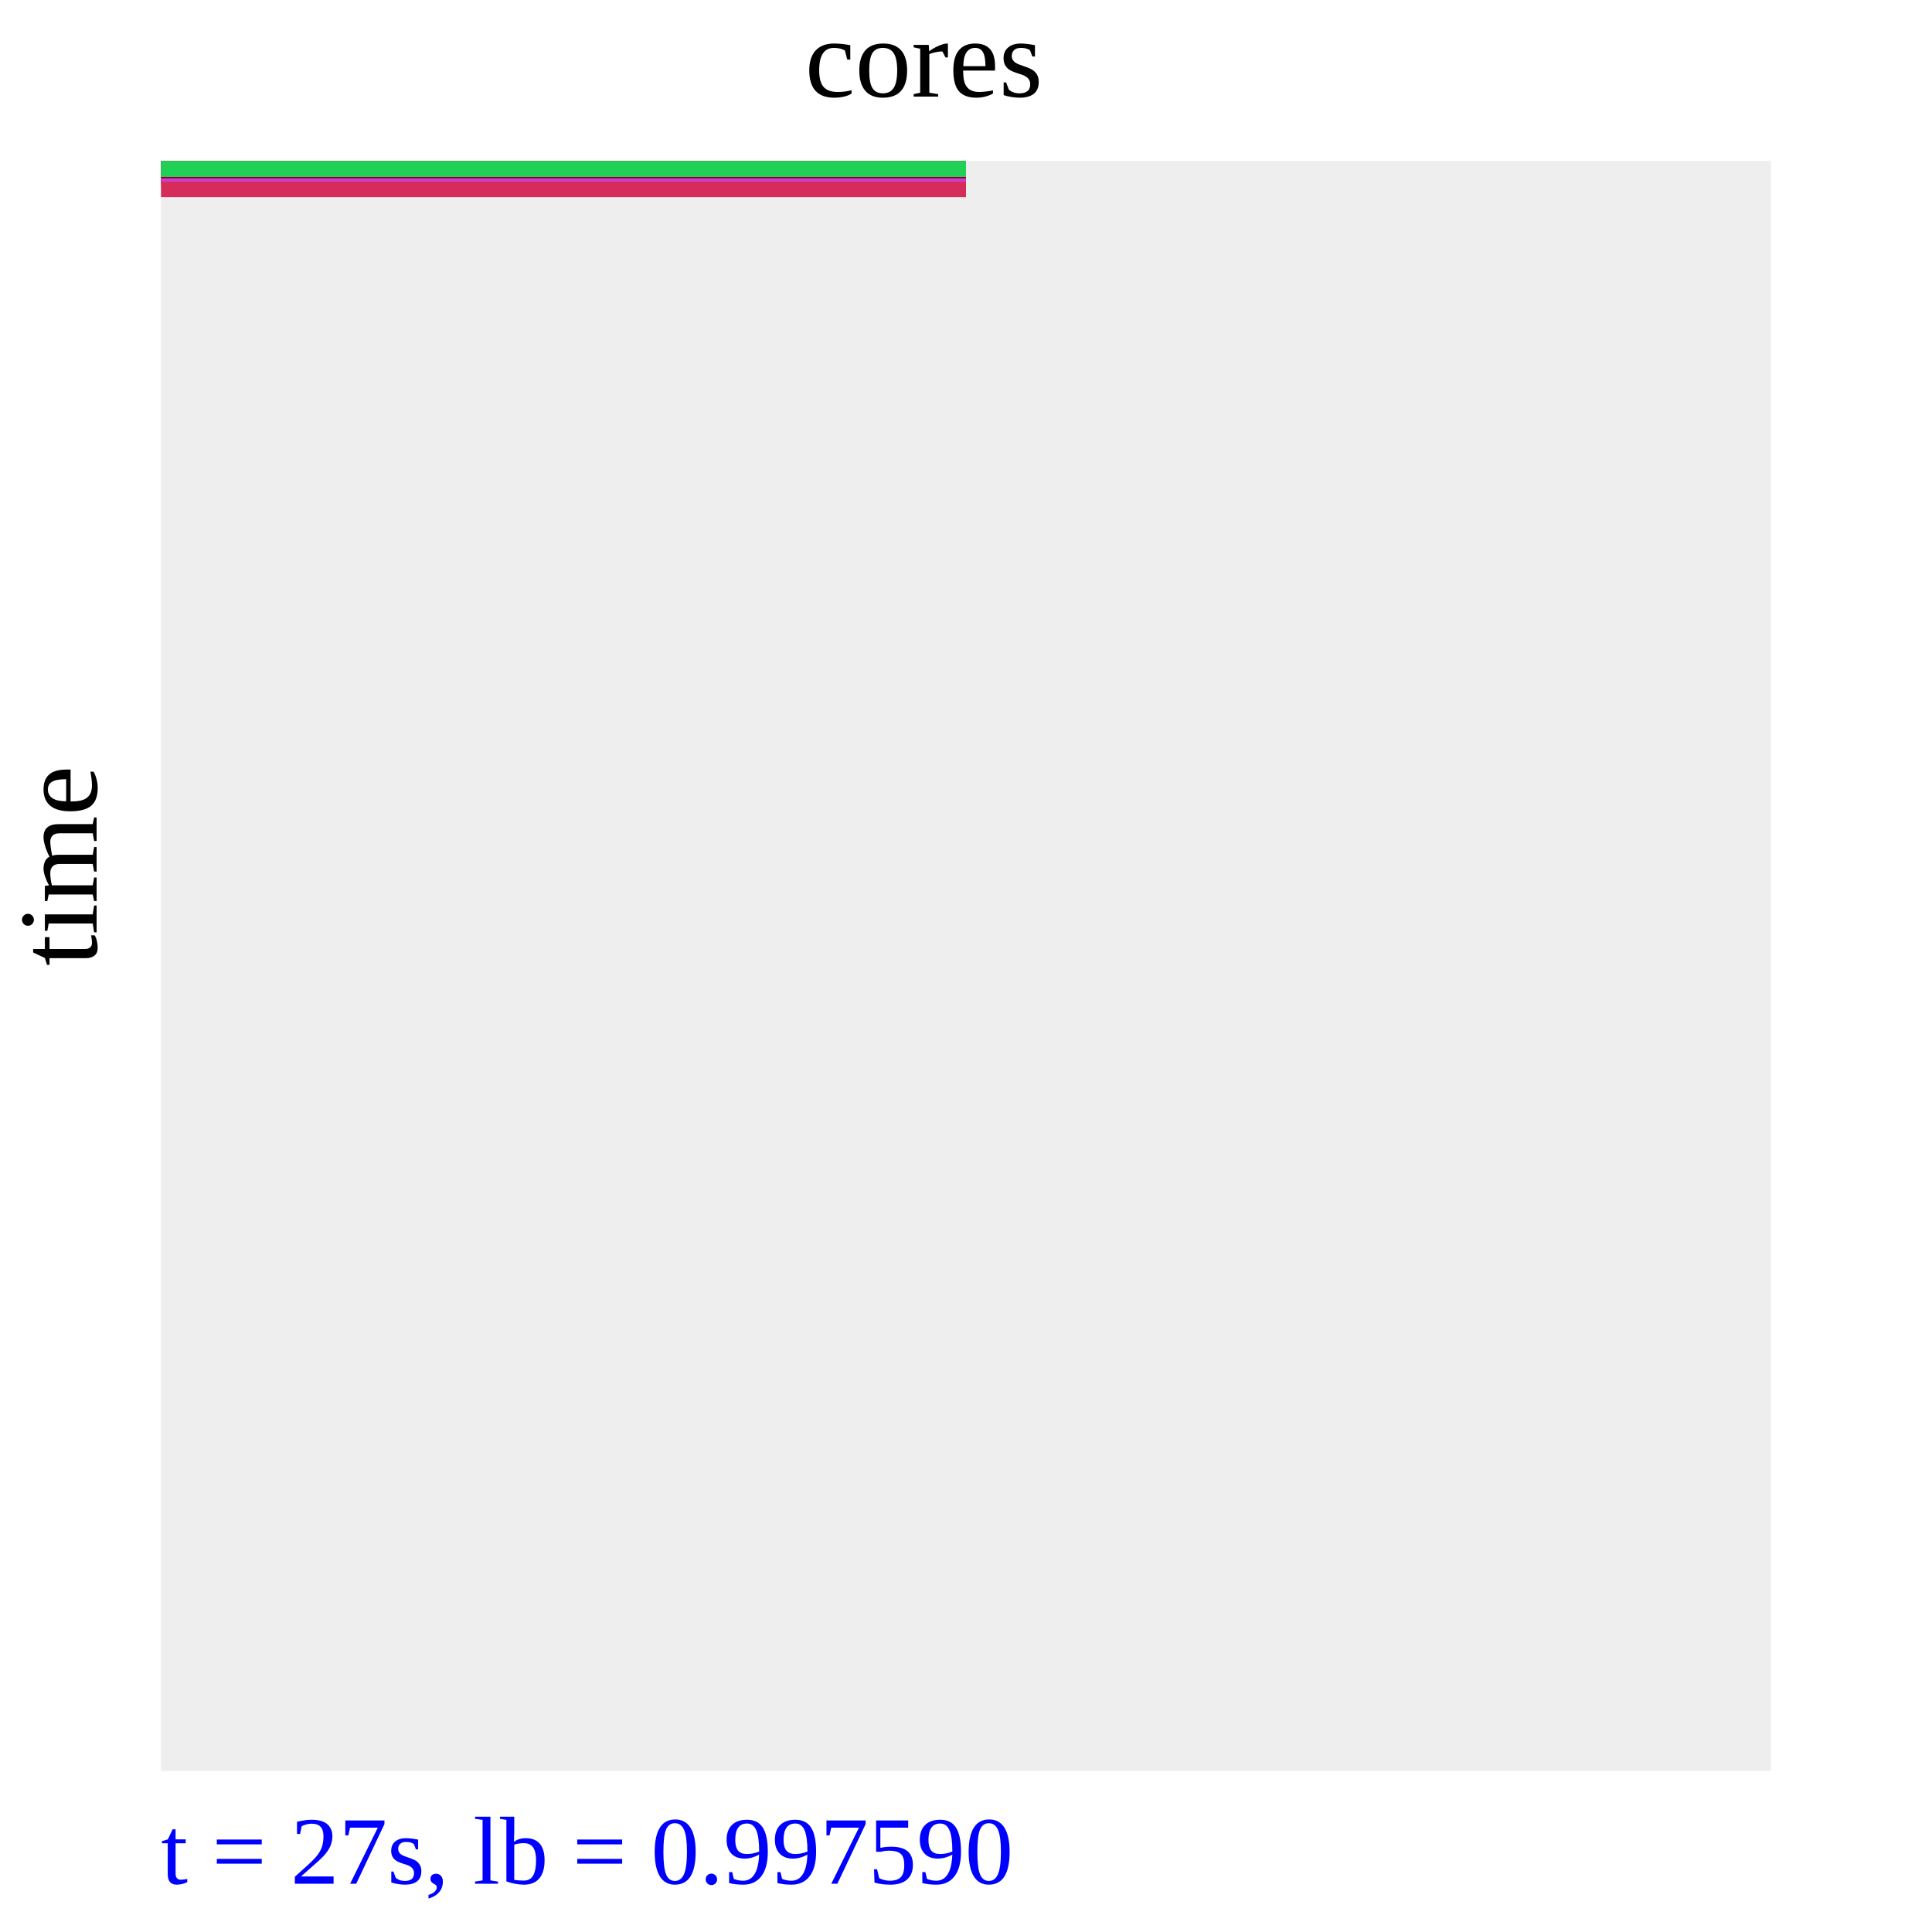
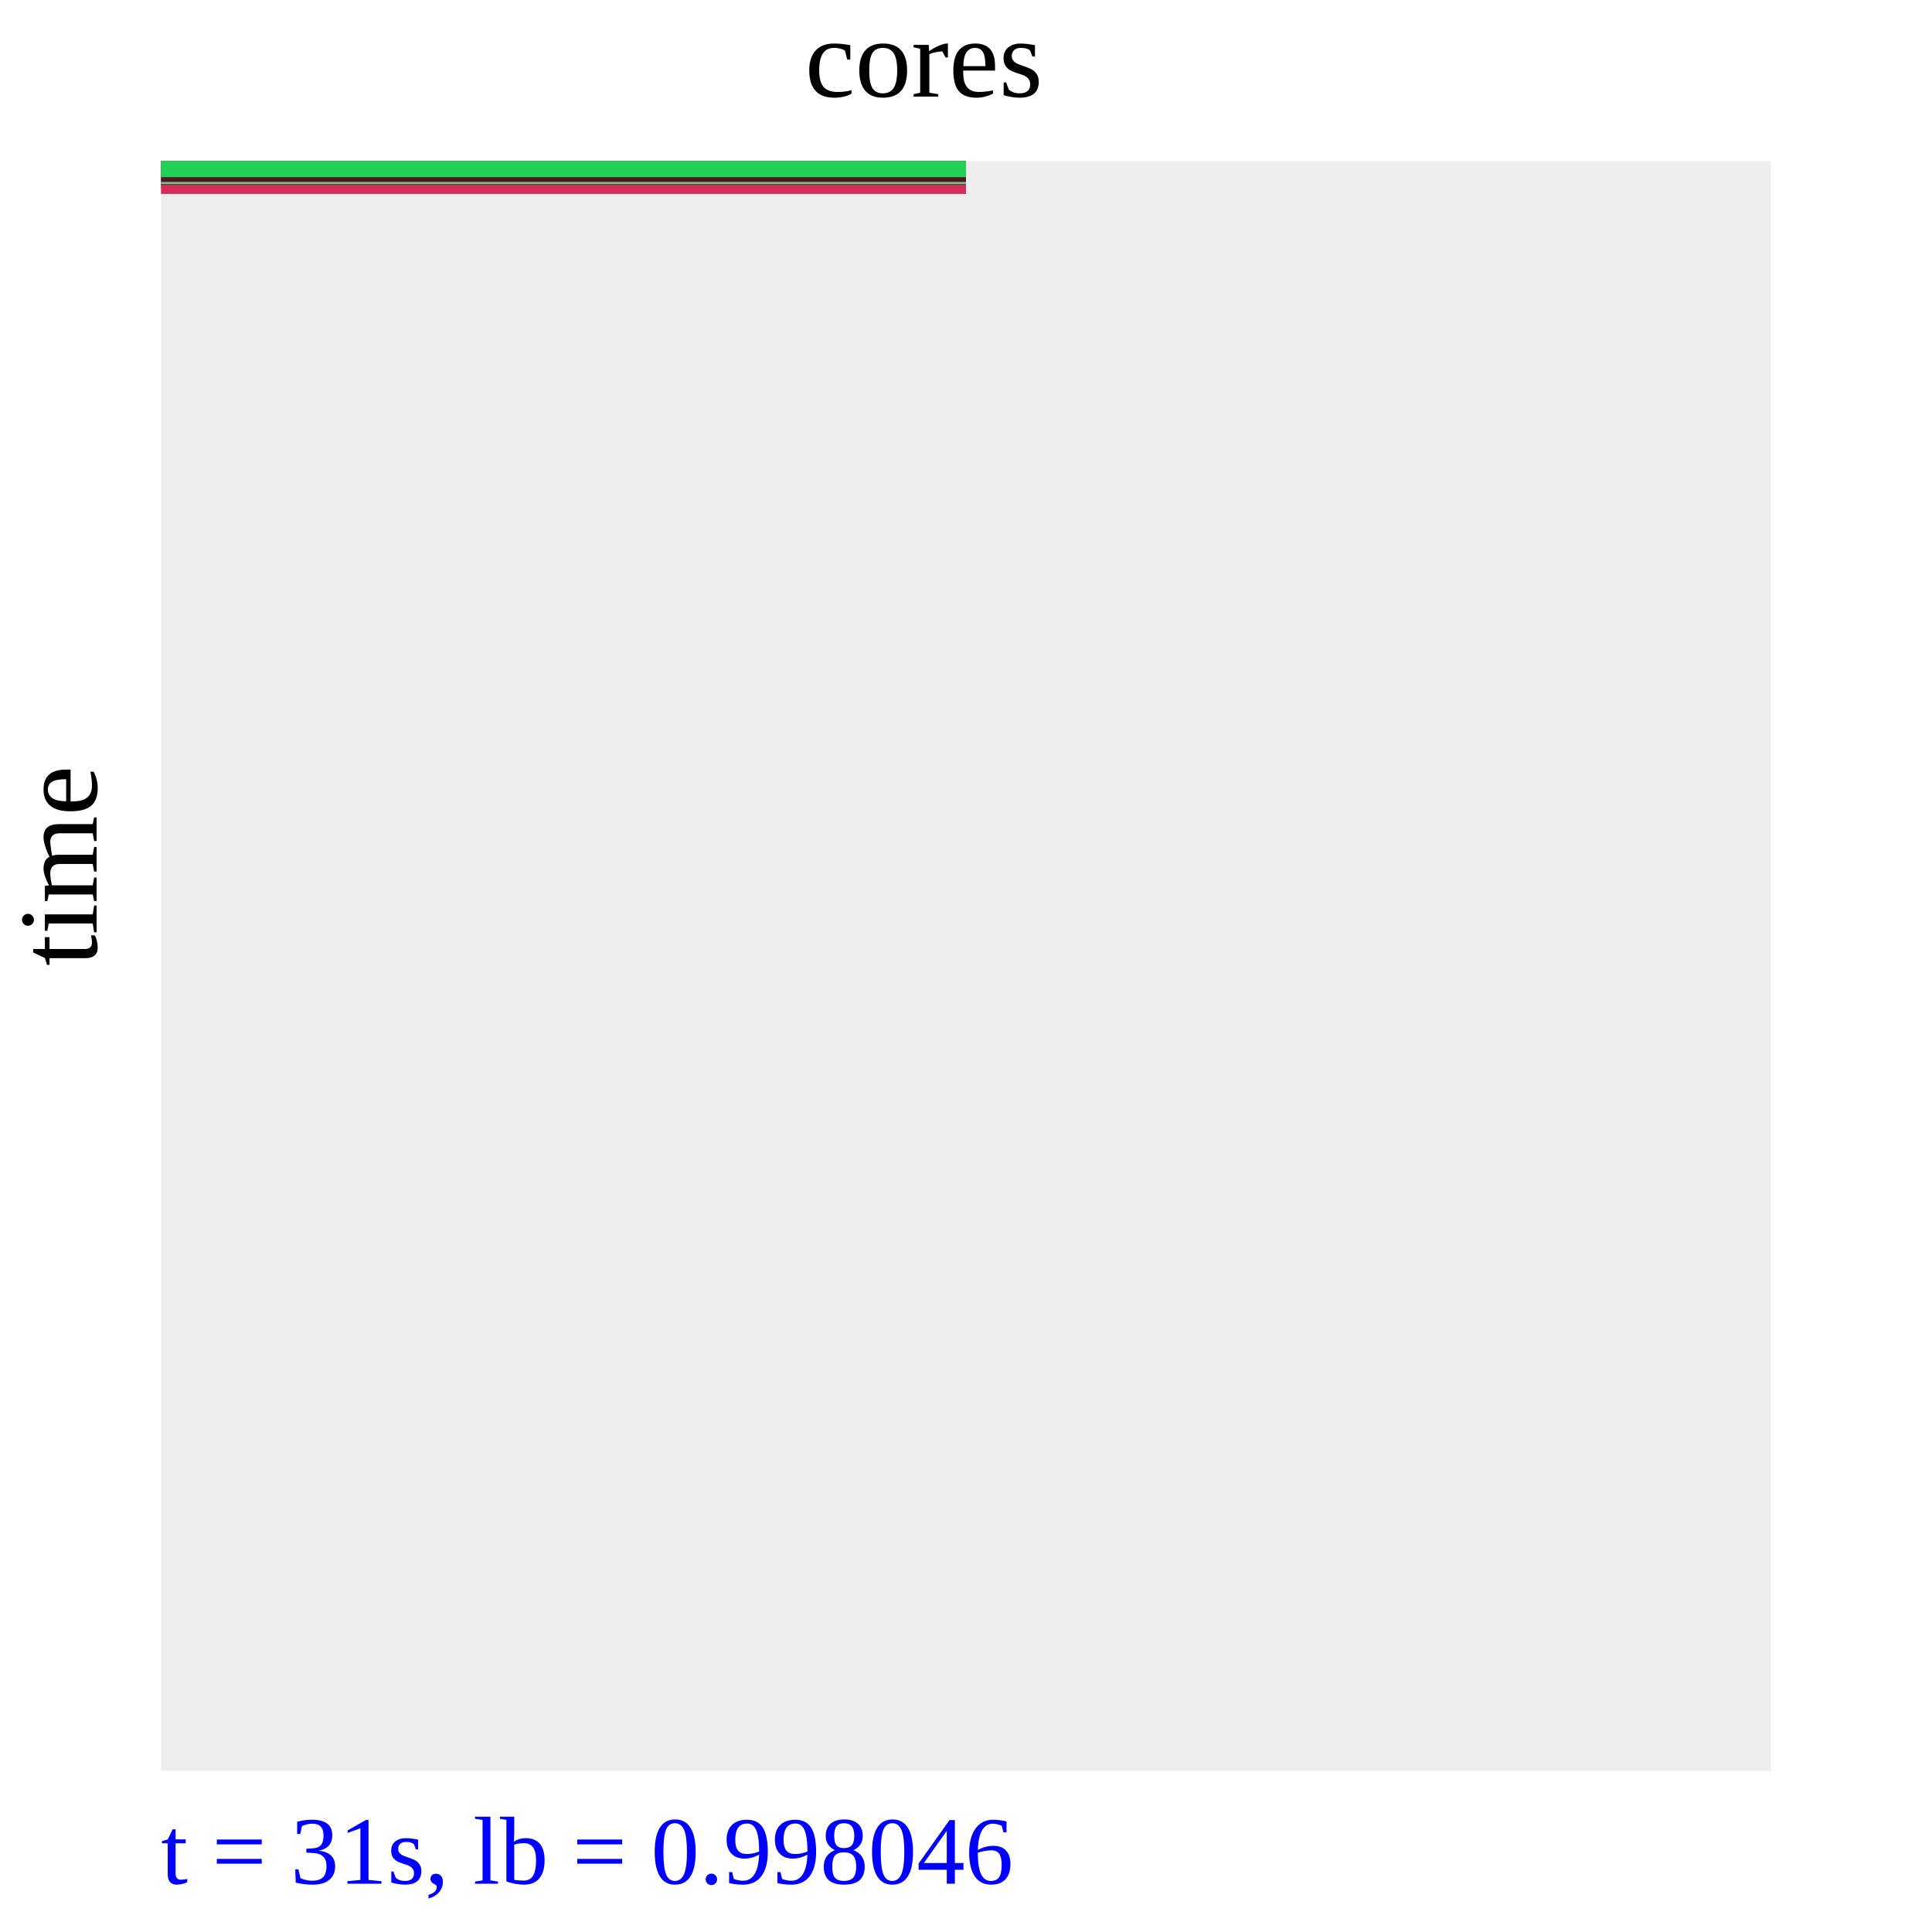
<svg xmlns="http://www.w3.org/2000/svg" x="0" y="0" width="600" height="600">
  <rect x="0%" y="0%" height="100%" width="100%" style="fill: #ffffff" />
  <svg x="0" y="0">
    <text fill="dark" font-size="35" transform="translate(250, 30)">cores</text>
  </svg>
  <svg x="0" y="0">
    <text fill="dark" font-size="35" transform="translate(30, 300) rotate(270)">time</text>
  </svg>
  <svg x="50" y="550">
-     <text fill="blue" font-size="30" transform="translate(0, 35)">t = 27s, lb = 0.997590</text>
+     <text fill="blue" font-size="30" transform="translate(0, 35)">t = 31s, lb = 0.998046</text>
  </svg>
  <svg x="50" y="50" width="500" height="500">
    <rect x="0%" y="0%" height="100%" width="100%" style="fill: #eeeeee" />
-     <rect x="0" y="0" height="3.176" width="250" style="fill: #76931f" />
-     <rect x="0" y="0" height="6.426" width="250" style="fill: #ac9dab" />
-     <rect x="0" y="0" height="5.166" width="250" style="fill: #2b36c2" />
-     <rect x="0" y="0" height="5.057" width="250" style="fill: #48b87d" />
-     <rect x="0" y="0" height="3.377" width="250" style="fill: #6ae33f" />
-     <rect x="0" y="0" height="4.856" width="250" style="fill: #9a62d7" />
-     <rect x="0" y="0" height="6.316" width="250" style="fill: #183a5d" />
-     <rect x="0" y="0" height="4.053" width="250" style="fill: #5789e4" />
-     <rect x="0" y="0" height="5.002" width="250" style="fill: #b2d6b4" />
-     <rect x="0" y="0" height="6.828" width="250" style="fill: #41e241" />
-     <rect x="0" y="0" height="5.112" width="250" style="fill: #1dc709" />
-     <rect x="0" y="0" height="6.043" width="250" style="fill: #e111c7" />
-     <rect x="0" y="0" height="6.408" width="250" style="fill: #e1e7ac" />
-     <rect x="0" y="0" height="5.659" width="250" style="fill: #b6f8ca" />
-     <rect x="0" y="0" height="5.312" width="250" style="fill: #c0bb2f" />
-     <rect x="0" y="0" height="6.517" width="250" style="fill: #c4c8bc" />
-     <rect x="0" y="0" height="3.213" width="250" style="fill: #2ae3ba" />
-     <rect x="0" y="0" height="5.166" width="250" style="fill: #aab916" />
-     <rect x="0" y="0" height="4.619" width="250" style="fill: #5cc458" />
-     <rect x="0" y="0" height="4.984" width="250" style="fill: #e199cb" />
-     <rect x="0" y="0" height="6.17" width="250" style="fill: #89f51b" />
-     <rect x="0" y="0" height="4.016" width="250" style="fill: #135f70" />
-     <rect x="0" y="0" height="4.327" width="250" style="fill: #91a5ab" />
-     <rect x="0" y="0" height="6.882" width="250" style="fill: #b0874d" />
-     <rect x="0" y="0" height="3.268" width="250" style="fill: #f3e8cb" />
-     <rect x="0" y="0" height="5.586" width="250" style="fill: #4543a5" />
-     <rect x="0" y="0" height="5.404" width="250" style="fill: #eb93b0" />
-     <rect x="0" y="0" height="6.043" width="250" style="fill: #441e9c" />
-     <rect x="0" y="0" height="3.377" width="250" style="fill: #a4c2b0" />
-     <rect x="0" y="0" height="5.075" width="250" style="fill: #fb3d30" />
-     <rect x="0" y="0" height="5.276" width="250" style="fill: #875cbf" />
-     <rect x="0" y="0" height="4.728" width="250" style="fill: #29abd5" />
-     <rect x="0" y="0" height="4.619" width="250" style="fill: #b1acf3" />
-     <rect x="0" y="0" height="6.882" width="250" style="fill: #8984b3" />
-     <rect x="0" y="0" height="4.4" width="250" style="fill: #5ae882" />
-     <rect x="0" y="0" height="3.542" width="250" style="fill: #809dd4" />
-     <rect x="0" y="0" height="3.359" width="250" style="fill: #cfe7ab" />
-     <rect x="0" y="0" height="7.156" width="250" style="fill: #c5c61b" />
-     <rect x="0" y="0" height="5.422" width="250" style="fill: #aa52e0" />
-     <rect x="0" y="0" height="4.509" width="250" style="fill: #53b4c3" />
-     <rect x="0" y="0" height="4.765" width="250" style="fill: #643f20" />
-     <rect x="0" y="0" height="4.746" width="250" style="fill: #4ef259" />
-     <rect x="0" y="0" height="4.947" width="250" style="fill: #d2e980" />
-     <rect x="0" y="0" height="4.034" width="250" style="fill: #42a948" />
-     <rect x="0" y="0" height="5.039" width="250" style="fill: #aac5e8" />
-     <rect x="0" y="0" height="2.428" width="250" style="fill: #84cb3e" />
-     <rect x="0" y="0" height="5.294" width="250" style="fill: #c7db92" />
-     <rect x="0" y="0" height="4.619" width="250" style="fill: #5643fd" />
-     <rect x="0" y="0" height="4.965" width="250" style="fill: #34fdd4" />
-     <rect x="0" y="0" height="6.627" width="250" style="fill: #67e2cc" />
-     <rect x="0" y="0" height="3.103" width="250" style="fill: #a40603" />
-     <rect x="0" y="0" height="5.44" width="250" style="fill: #5cb274" />
-     <rect x="0" y="0" height="5.166" width="250" style="fill: #4cb90a" />
-     <rect x="0" y="0" height="8.014" width="250" style="fill: #63e51c" />
-     <rect x="0" y="0" height="2.957" width="250" style="fill: #973790" />
-     <rect x="0" y="0" height="3.925" width="250" style="fill: #334394" />
-     <rect x="0" y="0" height="5.915" width="250" style="fill: #7e0208" />
-     <rect x="0" y="0" height="4.874" width="250" style="fill: #6541e4" />
-     <rect x="0" y="0" height="3.359" width="250" style="fill: #c48a99" />
-     <rect x="0" y="0" height="5.039" width="250" style="fill: #630aa9" />
-     <rect x="0" y="0" height="4.984" width="250" style="fill: #aece15" />
-     <rect x="0" y="0" height="4.491" width="250" style="fill: #3843a4" />
-     <rect x="0" y="0" height="6.426" width="250" style="fill: #b19027" />
-     <rect x="0" y="0" height="4.217" width="250" style="fill: #4ebc95" />
-     <rect x="0" y="0" height="6.682" width="250" style="fill: #5f8592" />
-     <rect x="0" y="0" height="6.097" width="250" style="fill: #e30a22" />
-     <rect x="0" y="0" height="3.469" width="250" style="fill: #05a485" />
-     <rect x="0" y="0" height="3.377" width="250" style="fill: #846248" />
-     <rect x="0" y="0" height="6.773" width="250" style="fill: #987550" />
-     <rect x="0" y="0" height="2.994" width="250" style="fill: #aaf209" />
-     <rect x="0" y="0" height="2.976" width="250" style="fill: #4ec59e" />
-     <rect x="0" y="0" height="6.755" width="250" style="fill: #7931dc" />
-     <rect x="0" y="0" height="6.371" width="250" style="fill: #650c74" />
-     <rect x="0" y="0" height="4.381" width="250" style="fill: #51cc61" />
-     <rect x="0" y="0" height="5.513" width="250" style="fill: #c0cb2c" />
-     <rect x="0" y="0" height="6.17" width="250" style="fill: #46a1b3" />
-     <rect x="0" y="0" height="4.199" width="250" style="fill: #f2c349" />
-     <rect x="0" y="0" height="3.834" width="250" style="fill: #faff76" />
-     <rect x="0" y="0" height="6.371" width="250" style="fill: #3c7f8d" />
-     <rect x="0" y="0" height="5.677" width="250" style="fill: #14ddff" />
-     <rect x="0" y="0" height="2.811" width="250" style="fill: #946351" />
-     <rect x="0" y="0" height="3.888" width="250" style="fill: #744378" />
-     <rect x="0" y="0" height="11.227" width="250" style="fill: #d62c59" />
-     <rect x="0" y="0" height="3.523" width="250" style="fill: #285a8d" />
-     <rect x="0" y="0" height="5.331" width="250" style="fill: #791561" />
-     <rect x="0" y="0" height="5.878" width="250" style="fill: #4f5a2a" />
-     <rect x="0" y="0" height="5.148" width="250" style="fill: #c9e0d6" />
-     <rect x="0" y="0" height="3.213" width="250" style="fill: #8aca62" />
-     <rect x="0" y="0" height="3.45" width="250" style="fill: #48a922" />
-     <rect x="0" y="0" height="5.312" width="250" style="fill: #7ab8f1" />
-     <rect x="0" y="0" height="5.659" width="250" style="fill: #930ee3" />
-     <rect x="0" y="0" height="6.17" width="250" style="fill: #8ac7a9" />
-     <rect x="0" y="0" height="6.462" width="250" style="fill: #d239c9" />
-     <rect x="0" y="0" height="3.852" width="250" style="fill: #b026a4" />
-     <rect x="0" y="0" height="2.556" width="250" style="fill: #81e49d" />
-     <rect x="0" y="0" height="5.367" width="250" style="fill: #53161f" />
-     <rect x="0" y="0" height="4.947" width="250" style="fill: #9a9513" />
-     <rect x="0" y="0" height="4.965" width="250" style="fill: #fe5271" />
-     <rect x="0" y="0" height="3.815" width="250" style="fill: #c32e9c" />
-     <rect x="0" y="0" height="4.874" width="250" style="fill: #21d156" />
+     <rect x="0" y="0" height="2.659" width="250" style="fill: #76931f" />
+     <rect x="0" y="0" height="4.645" width="250" style="fill: #ac9dab" />
+     <rect x="0" y="0" height="3.379" width="250" style="fill: #2b36c2" />
+     <rect x="0" y="0" height="6.439" width="250" style="fill: #48b87d" />
+     <rect x="0" y="0" height="3.171" width="250" style="fill: #6ae33f" />
+     <rect x="0" y="0" height="3.908" width="250" style="fill: #9a62d7" />
+     <rect x="0" y="0" height="4.629" width="250" style="fill: #183a5d" />
+     <rect x="0" y="0" height="2.947" width="250" style="fill: #5789e4" />
+     <rect x="0" y="0" height="5.814" width="250" style="fill: #b2d6b4" />
+     <rect x="0" y="0" height="4.565" width="250" style="fill: #41e241" />
+     <rect x="0" y="0" height="5.862" width="250" style="fill: #1dc709" />
+     <rect x="0" y="0" height="6.567" width="250" style="fill: #e111c7" />
+     <rect x="0" y="0" height="5.109" width="250" style="fill: #e1e7ac" />
+     <rect x="0" y="0" height="4.853" width="250" style="fill: #b6f8ca" />
+     <rect x="0" y="0" height="5.029" width="250" style="fill: #c0bb2f" />
+     <rect x="0" y="0" height="6.423" width="250" style="fill: #c4c8bc" />
+     <rect x="0" y="0" height="2.771" width="250" style="fill: #2ae3ba" />
+     <rect x="0" y="0" height="4.965" width="250" style="fill: #aab916" />
+     <rect x="0" y="0" height="4.661" width="250" style="fill: #5cc458" />
+     <rect x="0" y="0" height="8.28" width="250" style="fill: #e199cb" />
+     <rect x="0" y="0" height="5.59" width="250" style="fill: #89f51b" />
+     <rect x="0" y="0" height="4.837" width="250" style="fill: #135f70" />
+     <rect x="0" y="0" height="3.844" width="250" style="fill: #91a5ab" />
+     <rect x="0" y="0" height="7.624" width="250" style="fill: #b0874d" />
+     <rect x="0" y="0" height="6.647" width="250" style="fill: #f3e8cb" />
+     <rect x="0" y="0" height="7.223" width="250" style="fill: #4543a5" />
+     <rect x="0" y="0" height="6.182" width="250" style="fill: #eb93b0" />
+     <rect x="0" y="0" height="4.485" width="250" style="fill: #441e9c" />
+     <rect x="0" y="0" height="3.091" width="250" style="fill: #a4c2b0" />
+     <rect x="0" y="0" height="4.773" width="250" style="fill: #fb3d30" />
+     <rect x="0" y="0" height="5.926" width="250" style="fill: #875cbf" />
+     <rect x="0" y="0" height="5.67" width="250" style="fill: #29abd5" />
+     <rect x="0" y="0" height="4.132" width="250" style="fill: #b1acf3" />
+     <rect x="0" y="0" height="5.51" width="250" style="fill: #8984b3" />
+     <rect x="0" y="0" height="4.869" width="250" style="fill: #5ae882" />
+     <rect x="0" y="0" height="3.988" width="250" style="fill: #809dd4" />
+     <rect x="0" y="0" height="3.411" width="250" style="fill: #cfe7ab" />
+     <rect x="0" y="0" height="5.75" width="250" style="fill: #c5c61b" />
+     <rect x="0" y="0" height="5.125" width="250" style="fill: #aa52e0" />
+     <rect x="0" y="0" height="3.892" width="250" style="fill: #53b4c3" />
+     <rect x="0" y="0" height="7.432" width="250" style="fill: #643f20" />
+     <rect x="0" y="0" height="4.324" width="250" style="fill: #4ef259" />
+     <rect x="0" y="0" height="4.581" width="250" style="fill: #d2e980" />
+     <rect x="0" y="0" height="4.517" width="250" style="fill: #42a948" />
+     <rect x="0" y="0" height="5.398" width="250" style="fill: #aac5e8" />
+     <rect x="0" y="0" height="2.226" width="250" style="fill: #84cb3e" />
+     <rect x="0" y="0" height="5.285" width="250" style="fill: #c7db92" />
+     <rect x="0" y="0" height="5.686" width="250" style="fill: #5643fd" />
+     <rect x="0" y="0" height="5.237" width="250" style="fill: #34fdd4" />
+     <rect x="0" y="0" height="5.365" width="250" style="fill: #67e2cc" />
+     <rect x="0" y="0" height="2.995" width="250" style="fill: #a40603" />
+     <rect x="0" y="0" height="5.878" width="250" style="fill: #5cb274" />
+     <rect x="0" y="0" height="3.508" width="250" style="fill: #4cb90a" />
+     <rect x="0" y="0" height="5.51" width="250" style="fill: #63e51c" />
+     <rect x="0" y="0" height="3.908" width="250" style="fill: #973790" />
+     <rect x="0" y="0" height="4.116" width="250" style="fill: #334394" />
+     <rect x="0" y="0" height="4.324" width="250" style="fill: #7e0208" />
+     <rect x="0" y="0" height="4.196" width="250" style="fill: #6541e4" />
+     <rect x="0" y="0" height="3.379" width="250" style="fill: #c48a99" />
+     <rect x="0" y="0" height="4.949" width="250" style="fill: #630aa9" />
+     <rect x="0" y="0" height="4.068" width="250" style="fill: #aece15" />
+     <rect x="0" y="0" height="3.395" width="250" style="fill: #3843a4" />
+     <rect x="0" y="0" height="8.505" width="250" style="fill: #b19027" />
+     <rect x="0" y="0" height="5.173" width="250" style="fill: #4ebc95" />
+     <rect x="0" y="0" height="7.143" width="250" style="fill: #5f8592" />
+     <rect x="0" y="0" height="6.294" width="250" style="fill: #e30a22" />
+     <rect x="0" y="0" height="4.773" width="250" style="fill: #05a485" />
+     <rect x="0" y="0" height="4.421" width="250" style="fill: #846248" />
+     <rect x="0" y="0" height="5.349" width="250" style="fill: #987550" />
+     <rect x="0" y="0" height="6.23" width="250" style="fill: #aaf209" />
+     <rect x="0" y="0" height="4.164" width="250" style="fill: #4ec59e" />
+     <rect x="0" y="0" height="6.086" width="250" style="fill: #7931dc" />
+     <rect x="0" y="0" height="6.086" width="250" style="fill: #650c74" />
+     <rect x="0" y="0" height="3.588" width="250" style="fill: #51cc61" />
+     <rect x="0" y="0" height="4.421" width="250" style="fill: #c0cb2c" />
+     <rect x="0" y="0" height="7.159" width="250" style="fill: #46a1b3" />
+     <rect x="0" y="0" height="4.757" width="250" style="fill: #f2c349" />
+     <rect x="0" y="0" height="2.867" width="250" style="fill: #faff76" />
+     <rect x="0" y="0" height="5.958" width="250" style="fill: #3c7f8d" />
+     <rect x="0" y="0" height="5.734" width="250" style="fill: #14ddff" />
+     <rect x="0" y="0" height="3.331" width="250" style="fill: #946351" />
+     <rect x="0" y="0" height="4.565" width="250" style="fill: #744378" />
+     <rect x="0" y="0" height="10.219" width="250" style="fill: #d62c59" />
+     <rect x="0" y="0" height="4.212" width="250" style="fill: #285a8d" />
+     <rect x="0" y="0" height="5.301" width="250" style="fill: #791561" />
+     <rect x="0" y="0" height="7.464" width="250" style="fill: #4f5a2a" />
+     <rect x="0" y="0" height="3.828" width="250" style="fill: #c9e0d6" />
+     <rect x="0" y="0" height="6.182" width="250" style="fill: #8aca62" />
+     <rect x="0" y="0" height="2.082" width="250" style="fill: #48a922" />
+     <rect x="0" y="0" height="5.638" width="250" style="fill: #7ab8f1" />
+     <rect x="0" y="0" height="5.894" width="250" style="fill: #930ee3" />
+     <rect x="0" y="0" height="7.079" width="250" style="fill: #8ac7a9" />
+     <rect x="0" y="0" height="5.205" width="250" style="fill: #d239c9" />
+     <rect x="0" y="0" height="3.78" width="250" style="fill: #b026a4" />
+     <rect x="0" y="0" height="1.538" width="250" style="fill: #81e49d" />
+     <rect x="0" y="0" height="6.535" width="250" style="fill: #53161f" />
+     <rect x="0" y="0" height="3.54" width="250" style="fill: #9a9513" />
+     <rect x="0" y="0" height="4.757" width="250" style="fill: #fe5271" />
+     <rect x="0" y="0" height="4.613" width="250" style="fill: #c32e9c" />
+     <rect x="0" y="0" height="5.029" width="250" style="fill: #21d156" />
  </svg>
</svg>
